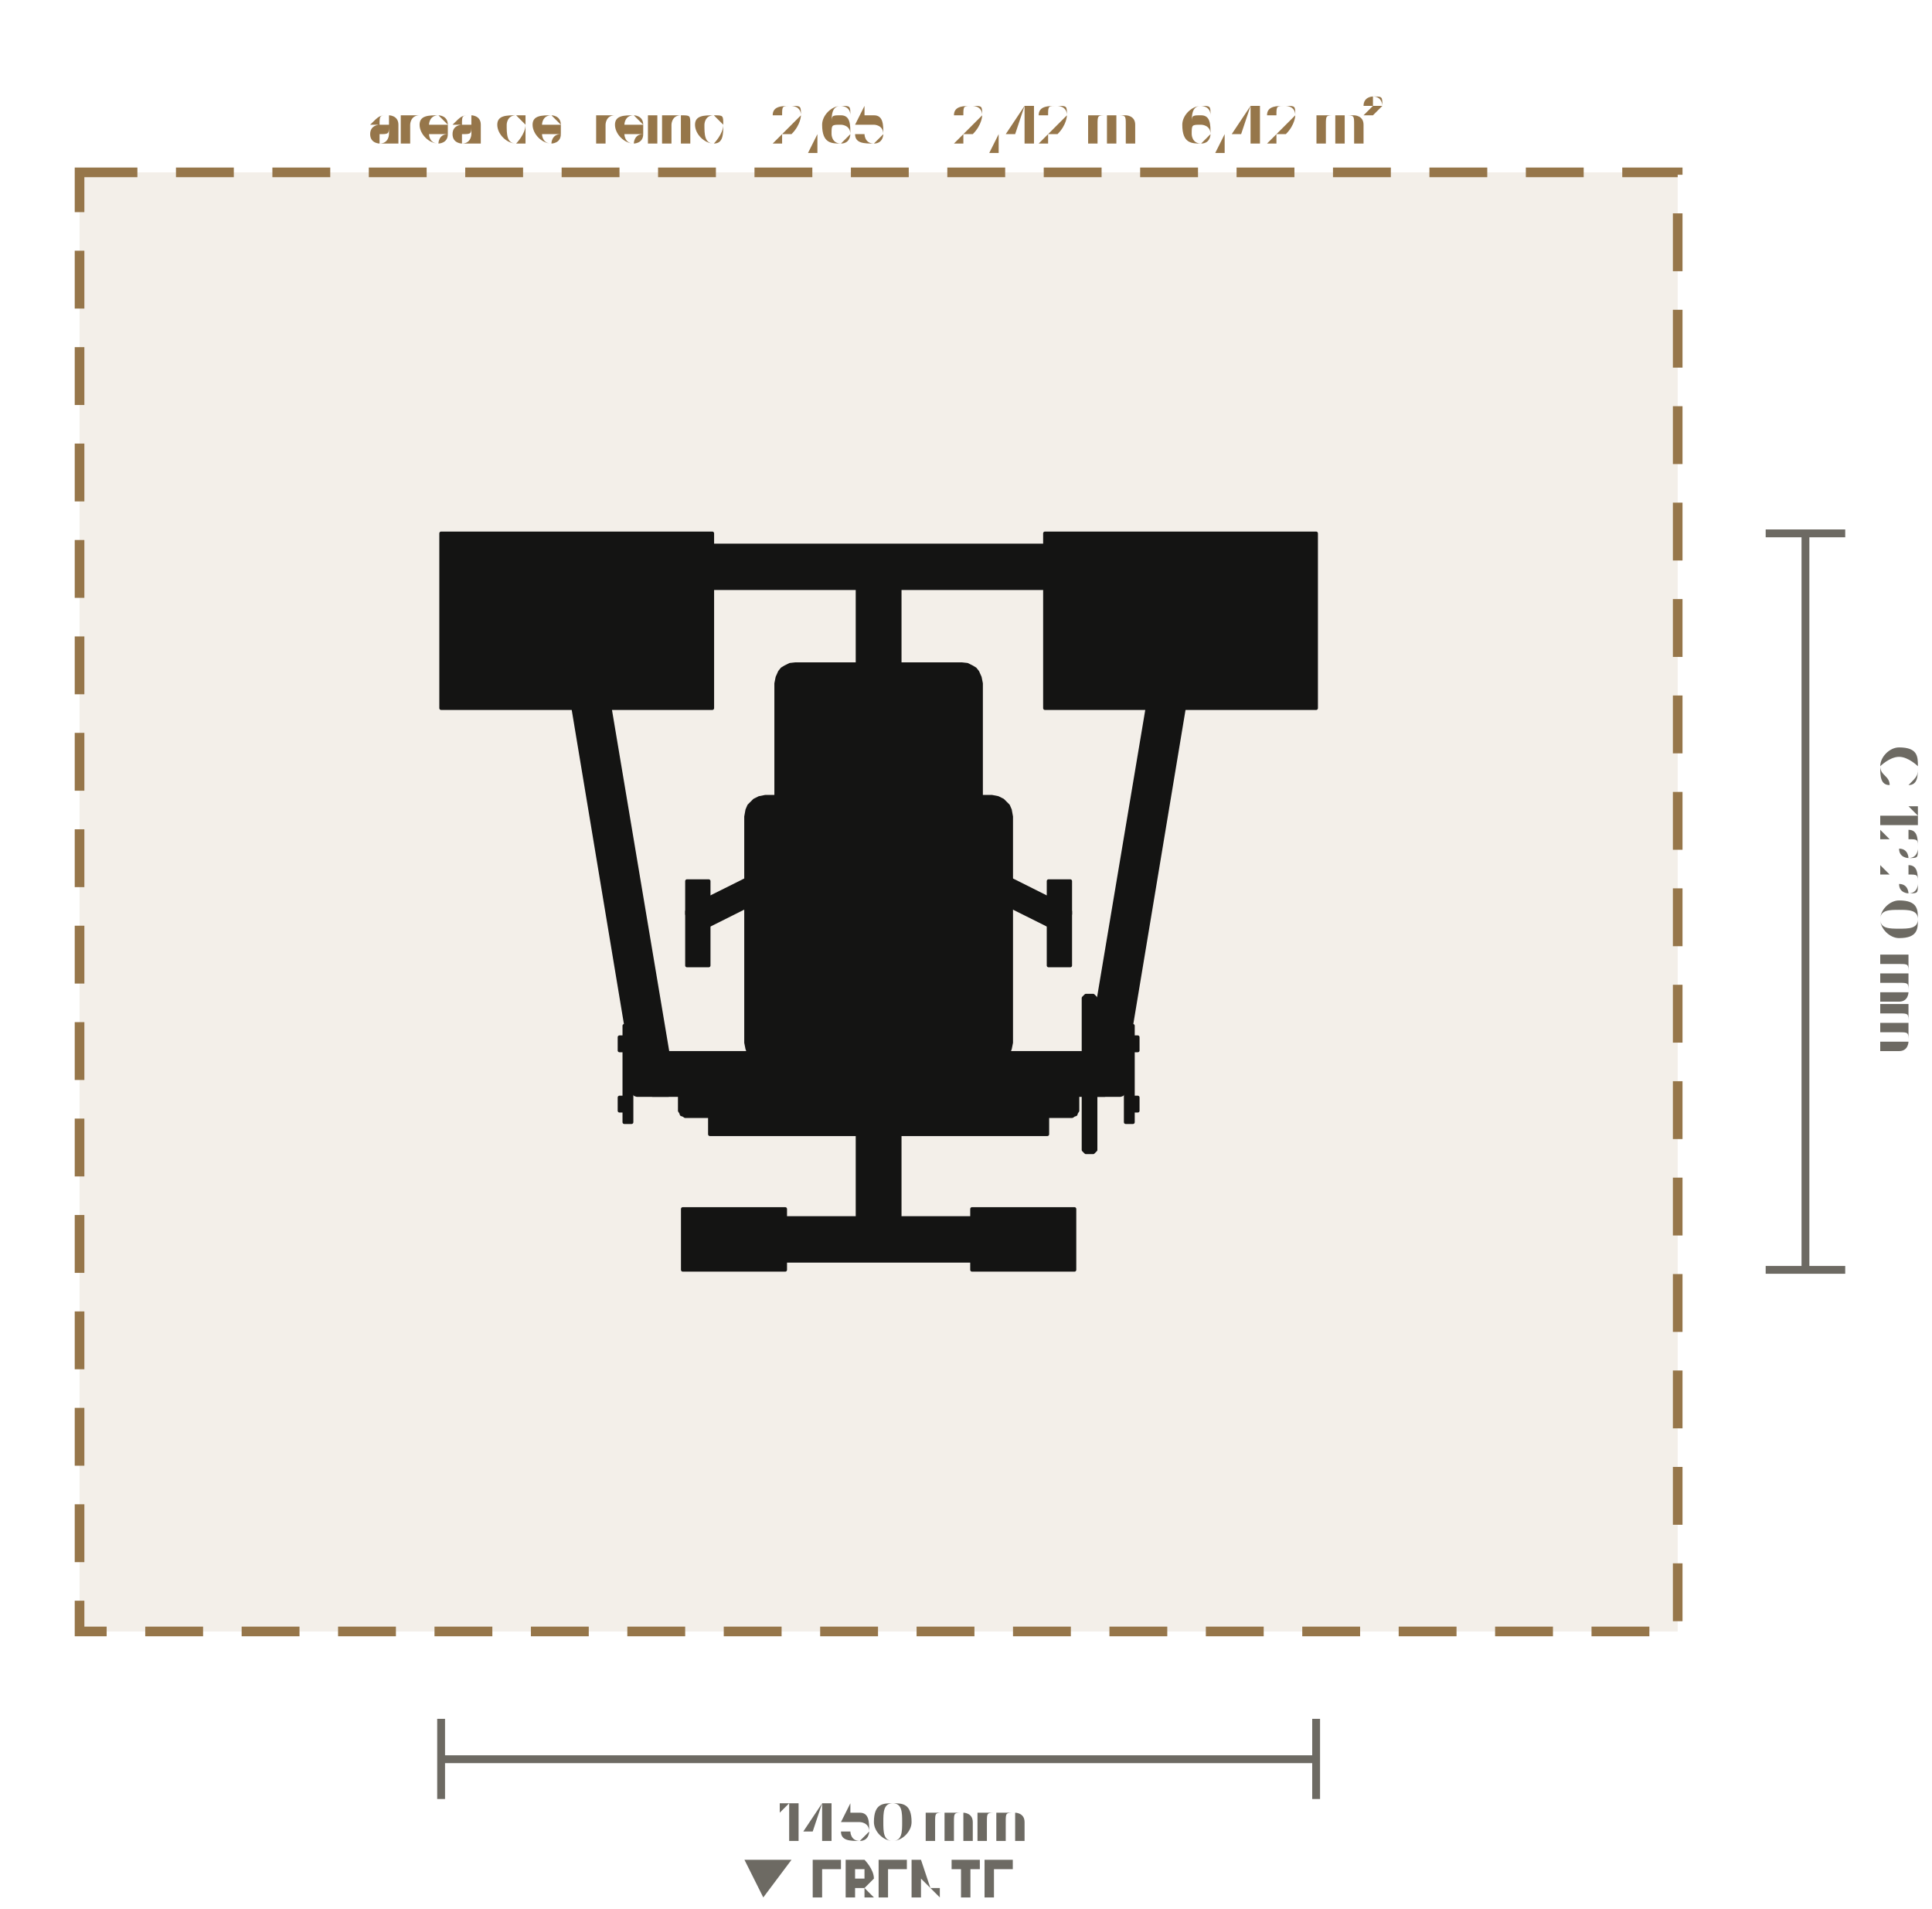
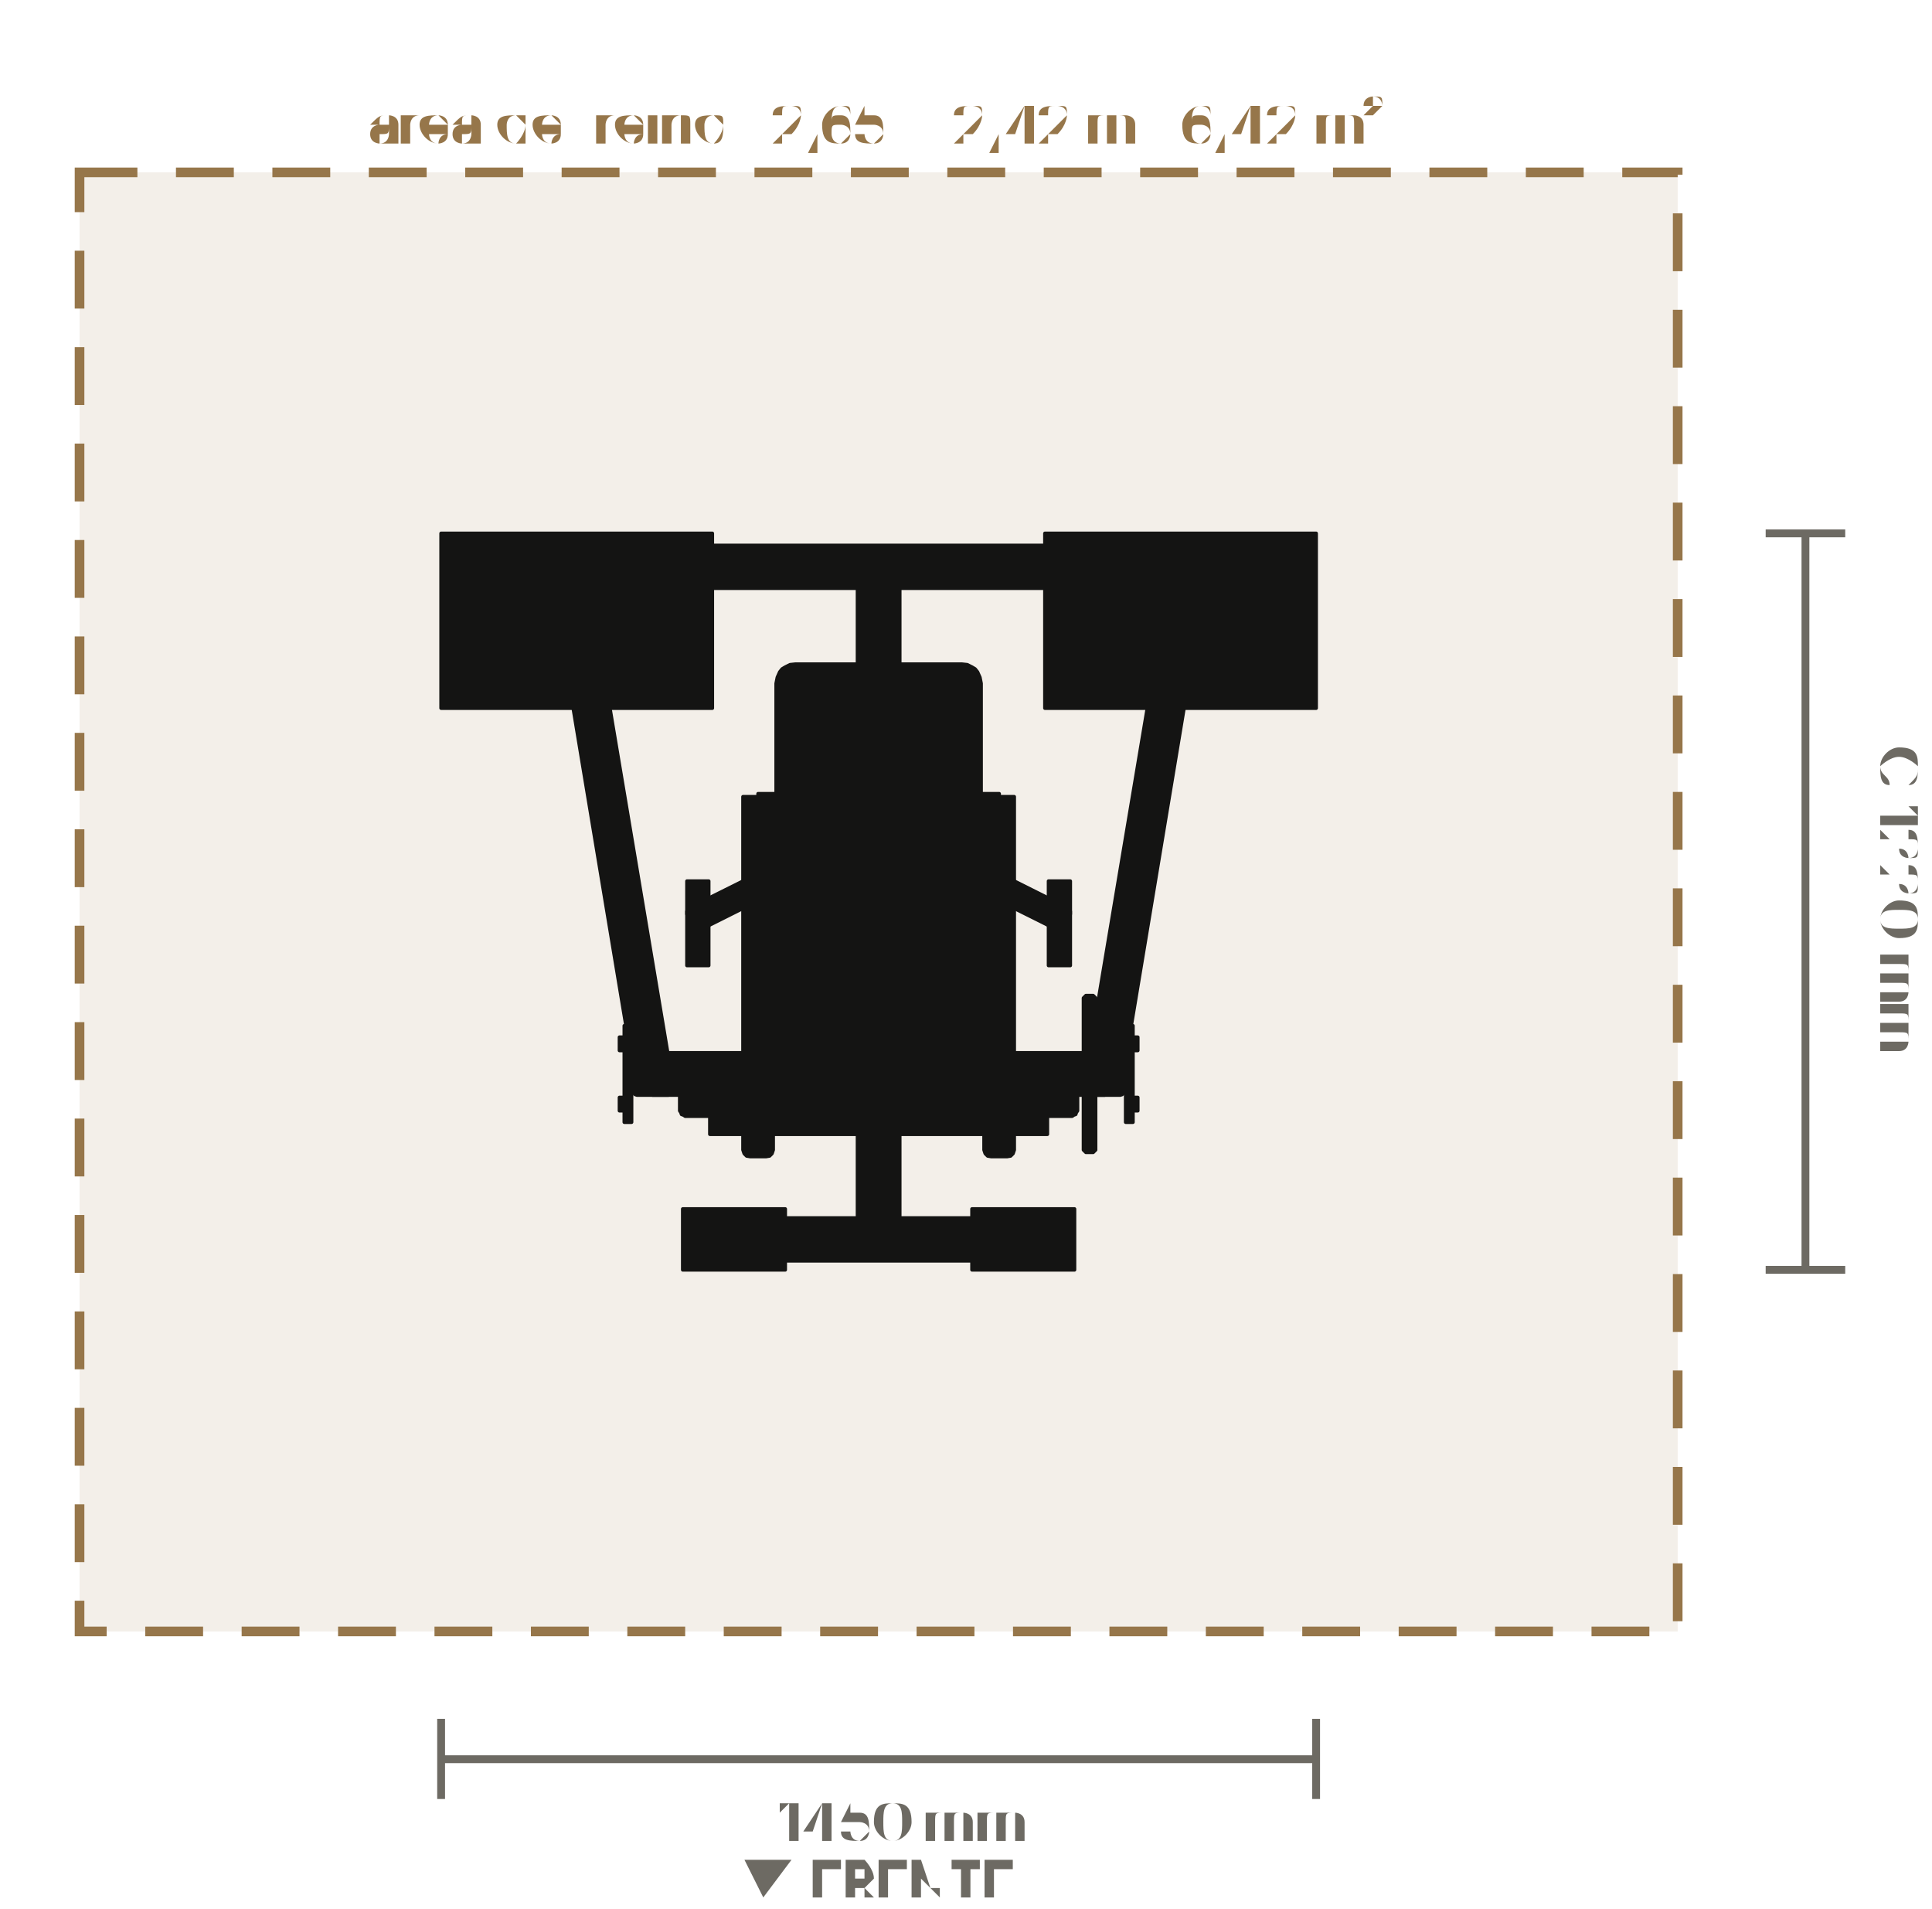
<svg xmlns="http://www.w3.org/2000/svg" viewBox="-1.458 -1.496 3.206 3.167" role="img" aria-label="Planta do Cadeira Extensora Iso-Lateral (LD-B033): 1452 × 1221 mm, com 60 cm de área de treino em volta" data-equipment="LD-B033" data-unit="m">
  <rect class="eq-zone" x="-1.326" y="-1.21" width="2.652" height="2.421" style="fill:#96764a;fill-opacity:.12;stroke:#96764a;stroke-width:0.016;stroke-dasharray:0.096 0.064" />
  <text class="eq-zone-label" x="0" y="-1.258" style="font-family:Barlow,Inter,Arial,sans-serif;font-size:0.091px;fill:#96764a;text-anchor:middle">área de treino · 2,65 × 2,42 m · 6,42 m²</text>
  <g class="eq-parts">
    <polygon class="eq-part" points="-0.701,-0.591 0.701,-0.591 0.701,-0.52 -0.701,-0.52" style="fill:#141413;stroke:#141413;stroke-width:0.006;stroke-linejoin:round" />
    <polygon class="eq-part" points="-0.035,-0.555 0.035,-0.555 0.035,0.56 -0.035,0.56" style="fill:#141413;stroke:#141413;stroke-width:0.006;stroke-linejoin:round" />
    <polygon class="eq-part" points="-0.3,0.525 0.3,0.525 0.3,0.596 -0.3,0.596" style="fill:#141413;stroke:#141413;stroke-width:0.006;stroke-linejoin:round" />
    <polygon class="eq-part" points="-0.696,-0.606 -0.526,-0.606 -0.526,-0.505 -0.696,-0.505" style="fill:#141413;stroke:#141413;stroke-width:0.006;stroke-linejoin:round" />
    <polygon class="eq-part" points="-0.325,0.51 -0.155,0.51 -0.155,0.611 -0.325,0.611" style="fill:#141413;stroke:#141413;stroke-width:0.006;stroke-linejoin:round" />
    <polygon class="eq-part" points="0.526,-0.606 0.696,-0.606 0.696,-0.505 0.526,-0.505" style="fill:#141413;stroke:#141413;stroke-width:0.006;stroke-linejoin:round" />
    <polygon class="eq-part" points="0.155,0.51 0.325,0.51 0.325,0.611 0.155,0.611" style="fill:#141413;stroke:#141413;stroke-width:0.006;stroke-linejoin:round" />
    <polygon class="eq-part" points="-0.701,-0.586 -0.671,-0.586 -0.671,-0.345 -0.701,-0.345" style="fill:#141413;stroke:#141413;stroke-width:0.006;stroke-linejoin:round" />
    <polygon class="eq-part" points="-0.331,-0.586 -0.301,-0.586 -0.301,-0.345 -0.331,-0.345" style="fill:#141413;stroke:#141413;stroke-width:0.006;stroke-linejoin:round" />
    <polygon class="eq-part" points="-0.701,-0.586 -0.301,-0.586 -0.301,-0.345 -0.701,-0.345" style="fill:#141413;stroke:#141413;stroke-width:0.006;stroke-linejoin:round" />
    <polygon class="eq-part" points="-0.701,-0.586 -0.301,-0.586 -0.301,-0.345 -0.701,-0.345" style="fill:#141413;stroke:#141413;stroke-width:0.006;stroke-linejoin:round" />
    <polygon class="eq-part" points="-0.726,-0.611 -0.276,-0.611 -0.276,-0.321 -0.726,-0.321" style="fill:#141413;stroke:#141413;stroke-width:0.006;stroke-linejoin:round" />
    <polygon class="eq-part" points="-0.581,-0.345 -0.421,-0.345 -0.421,-0.342 -0.581,-0.342" style="fill:#141413;stroke:#141413;stroke-width:0.006;stroke-linejoin:round" />
    <polygon class="eq-part" points="-0.591,-0.466 -0.591,-0.468 -0.59,-0.47 -0.588,-0.473 -0.586,-0.474 -0.583,-0.475 -0.581,-0.475 -0.578,-0.475 -0.576,-0.474 -0.574,-0.473 -0.572,-0.47 -0.571,-0.468 -0.571,-0.466 -0.571,-0.463 -0.572,-0.461 -0.574,-0.458 -0.576,-0.457 -0.578,-0.456 -0.581,-0.456 -0.583,-0.456 -0.586,-0.457 -0.588,-0.458 -0.59,-0.461 -0.591,-0.463" style="fill:#141413;stroke:#141413;stroke-width:0.006;stroke-linejoin:round" />
    <polygon class="eq-part" points="-0.431,-0.466 -0.43,-0.468 -0.429,-0.47 -0.428,-0.473 -0.426,-0.474 -0.423,-0.475 -0.421,-0.475 -0.418,-0.475 -0.416,-0.474 -0.414,-0.473 -0.412,-0.47 -0.411,-0.468 -0.411,-0.466 -0.411,-0.463 -0.412,-0.461 -0.414,-0.458 -0.416,-0.457 -0.418,-0.456 -0.421,-0.456 -0.423,-0.456 -0.426,-0.457 -0.428,-0.458 -0.429,-0.461 -0.43,-0.463" style="fill:#141413;stroke:#141413;stroke-width:0.006;stroke-linejoin:round" />
    <polygon class="eq-part" points="-0.631,-0.545 -0.371,-0.545 -0.371,-0.386 -0.631,-0.386" style="fill:#141413;stroke:#141413;stroke-width:0.006;stroke-linejoin:round" />
    <polygon class="eq-part" points="-0.631,-0.545 -0.371,-0.545 -0.371,-0.386 -0.631,-0.386" style="fill:#141413;stroke:#141413;stroke-width:0.006;stroke-linejoin:round" />
    <polygon class="eq-part" points="-0.505,-0.466 -0.505,-0.467 -0.504,-0.468 -0.504,-0.468 -0.503,-0.469 -0.502,-0.469 -0.501,-0.469 -0.5,-0.469 -0.499,-0.469 -0.498,-0.468 -0.497,-0.468 -0.497,-0.467 -0.497,-0.466 -0.497,-0.465 -0.497,-0.464 -0.498,-0.463 -0.499,-0.462 -0.5,-0.462 -0.501,-0.462 -0.502,-0.462 -0.503,-0.462 -0.504,-0.463 -0.504,-0.464 -0.505,-0.465" style="fill:#141413;stroke:#141413;stroke-width:0.006;stroke-linejoin:round" />
    <polygon class="eq-part" points="-0.621,-0.53 -0.381,-0.53 -0.381,-0.401 -0.621,-0.401" style="fill:#141413;stroke:#141413;stroke-width:0.006;stroke-linejoin:round" />
    <polygon class="eq-part" points="-0.621,-0.53 -0.381,-0.53 -0.381,-0.401 -0.621,-0.401" style="fill:#141413;stroke:#141413;stroke-width:0.006;stroke-linejoin:round" />
    <polygon class="eq-part" points="-0.621,-0.53 -0.381,-0.53 -0.381,-0.401 -0.621,-0.401" style="fill:#141413;stroke:#141413;stroke-width:0.006;stroke-linejoin:round" />
    <polygon class="eq-part" points="-0.621,-0.53 -0.381,-0.53 -0.381,-0.401 -0.621,-0.401" style="fill:#141413;stroke:#141413;stroke-width:0.006;stroke-linejoin:round" />
    <polygon class="eq-part" points="-0.621,-0.53 -0.381,-0.53 -0.381,-0.401 -0.621,-0.401" style="fill:#141413;stroke:#141413;stroke-width:0.006;stroke-linejoin:round" />
    <polygon class="eq-part" points="-0.621,-0.53 -0.381,-0.53 -0.381,-0.401 -0.621,-0.401" style="fill:#141413;stroke:#141413;stroke-width:0.006;stroke-linejoin:round" />
    <polygon class="eq-part" points="-0.621,-0.53 -0.381,-0.53 -0.381,-0.401 -0.621,-0.401" style="fill:#141413;stroke:#141413;stroke-width:0.006;stroke-linejoin:round" />
    <polygon class="eq-part" points="-0.621,-0.53 -0.381,-0.53 -0.381,-0.401 -0.621,-0.401" style="fill:#141413;stroke:#141413;stroke-width:0.006;stroke-linejoin:round" />
    <polygon class="eq-part" points="-0.621,-0.53 -0.381,-0.53 -0.381,-0.401 -0.621,-0.401" style="fill:#141413;stroke:#141413;stroke-width:0.006;stroke-linejoin:round" />
    <polygon class="eq-part" points="-0.507,-0.466 -0.507,-0.467 -0.506,-0.469 -0.505,-0.47 -0.504,-0.471 -0.502,-0.471 -0.501,-0.471 -0.499,-0.471 -0.498,-0.471 -0.497,-0.47 -0.496,-0.469 -0.495,-0.467 -0.495,-0.466 -0.495,-0.464 -0.496,-0.463 -0.497,-0.461 -0.498,-0.46 -0.499,-0.46 -0.501,-0.46 -0.502,-0.46 -0.504,-0.46 -0.505,-0.461 -0.506,-0.463 -0.507,-0.464" style="fill:#141413;stroke:#141413;stroke-width:0.006;stroke-linejoin:round" />
    <polygon class="eq-part" points="-0.507,-0.42 -0.495,-0.42 -0.495,-0.35 -0.507,-0.35" style="fill:#141413;stroke:#141413;stroke-width:0.006;stroke-linejoin:round" />
    <polygon class="eq-part" points="-0.671,-0.586 -0.331,-0.586 -0.331,-0.574 -0.671,-0.574" style="fill:#141413;stroke:#141413;stroke-width:0.006;stroke-linejoin:round" />
    <polygon class="eq-part" points="0.301,-0.586 0.331,-0.586 0.331,-0.345 0.301,-0.345" style="fill:#141413;stroke:#141413;stroke-width:0.006;stroke-linejoin:round" />
    <polygon class="eq-part" points="0.671,-0.586 0.701,-0.586 0.701,-0.345 0.671,-0.345" style="fill:#141413;stroke:#141413;stroke-width:0.006;stroke-linejoin:round" />
    <polygon class="eq-part" points="0.301,-0.586 0.701,-0.586 0.701,-0.345 0.301,-0.345" style="fill:#141413;stroke:#141413;stroke-width:0.006;stroke-linejoin:round" />
    <polygon class="eq-part" points="0.301,-0.586 0.701,-0.586 0.701,-0.345 0.301,-0.345" style="fill:#141413;stroke:#141413;stroke-width:0.006;stroke-linejoin:round" />
    <polygon class="eq-part" points="0.276,-0.611 0.726,-0.611 0.726,-0.321 0.276,-0.321" style="fill:#141413;stroke:#141413;stroke-width:0.006;stroke-linejoin:round" />
    <polygon class="eq-part" points="0.421,-0.345 0.581,-0.345 0.581,-0.342 0.421,-0.342" style="fill:#141413;stroke:#141413;stroke-width:0.006;stroke-linejoin:round" />
    <polygon class="eq-part" points="0.411,-0.466 0.411,-0.468 0.412,-0.47 0.414,-0.473 0.416,-0.474 0.418,-0.475 0.421,-0.475 0.423,-0.475 0.426,-0.474 0.428,-0.473 0.429,-0.47 0.43,-0.468 0.431,-0.466 0.43,-0.463 0.429,-0.461 0.428,-0.458 0.426,-0.457 0.423,-0.456 0.421,-0.456 0.418,-0.456 0.416,-0.457 0.414,-0.458 0.412,-0.461 0.411,-0.463" style="fill:#141413;stroke:#141413;stroke-width:0.006;stroke-linejoin:round" />
    <polygon class="eq-part" points="0.571,-0.466 0.571,-0.468 0.572,-0.47 0.574,-0.473 0.576,-0.474 0.578,-0.475 0.581,-0.475 0.583,-0.475 0.586,-0.474 0.588,-0.473 0.59,-0.47 0.591,-0.468 0.591,-0.466 0.591,-0.463 0.59,-0.461 0.588,-0.458 0.586,-0.457 0.583,-0.456 0.581,-0.456 0.578,-0.456 0.576,-0.457 0.574,-0.458 0.572,-0.461 0.571,-0.463" style="fill:#141413;stroke:#141413;stroke-width:0.006;stroke-linejoin:round" />
    <polygon class="eq-part" points="0.371,-0.545 0.631,-0.545 0.631,-0.386 0.371,-0.386" style="fill:#141413;stroke:#141413;stroke-width:0.006;stroke-linejoin:round" />
    <polygon class="eq-part" points="0.371,-0.545 0.631,-0.545 0.631,-0.386 0.371,-0.386" style="fill:#141413;stroke:#141413;stroke-width:0.006;stroke-linejoin:round" />
    <polygon class="eq-part" points="0.497,-0.466 0.497,-0.467 0.497,-0.468 0.498,-0.468 0.499,-0.469 0.5,-0.469 0.501,-0.469 0.502,-0.469 0.503,-0.469 0.504,-0.468 0.504,-0.468 0.505,-0.467 0.505,-0.466 0.505,-0.465 0.504,-0.464 0.504,-0.463 0.503,-0.462 0.502,-0.462 0.501,-0.462 0.5,-0.462 0.499,-0.462 0.498,-0.463 0.497,-0.464 0.497,-0.465" style="fill:#141413;stroke:#141413;stroke-width:0.006;stroke-linejoin:round" />
    <polygon class="eq-part" points="0.381,-0.53 0.621,-0.53 0.621,-0.401 0.381,-0.401" style="fill:#141413;stroke:#141413;stroke-width:0.006;stroke-linejoin:round" />
    <polygon class="eq-part" points="0.381,-0.53 0.621,-0.53 0.621,-0.401 0.381,-0.401" style="fill:#141413;stroke:#141413;stroke-width:0.006;stroke-linejoin:round" />
    <polygon class="eq-part" points="0.381,-0.53 0.621,-0.53 0.621,-0.401 0.381,-0.401" style="fill:#141413;stroke:#141413;stroke-width:0.006;stroke-linejoin:round" />
    <polygon class="eq-part" points="0.381,-0.53 0.621,-0.53 0.621,-0.401 0.381,-0.401" style="fill:#141413;stroke:#141413;stroke-width:0.006;stroke-linejoin:round" />
    <polygon class="eq-part" points="0.381,-0.53 0.621,-0.53 0.621,-0.401 0.381,-0.401" style="fill:#141413;stroke:#141413;stroke-width:0.006;stroke-linejoin:round" />
    <polygon class="eq-part" points="0.381,-0.53 0.621,-0.53 0.621,-0.401 0.381,-0.401" style="fill:#141413;stroke:#141413;stroke-width:0.006;stroke-linejoin:round" />
    <polygon class="eq-part" points="0.381,-0.53 0.621,-0.53 0.621,-0.401 0.381,-0.401" style="fill:#141413;stroke:#141413;stroke-width:0.006;stroke-linejoin:round" />
    <polygon class="eq-part" points="0.381,-0.53 0.621,-0.53 0.621,-0.401 0.381,-0.401" style="fill:#141413;stroke:#141413;stroke-width:0.006;stroke-linejoin:round" />
    <polygon class="eq-part" points="0.381,-0.53 0.621,-0.53 0.621,-0.401 0.381,-0.401" style="fill:#141413;stroke:#141413;stroke-width:0.006;stroke-linejoin:round" />
    <polygon class="eq-part" points="0.495,-0.466 0.495,-0.467 0.496,-0.469 0.497,-0.47 0.498,-0.471 0.499,-0.471 0.501,-0.471 0.502,-0.471 0.504,-0.471 0.505,-0.47 0.506,-0.469 0.507,-0.467 0.507,-0.466 0.507,-0.464 0.506,-0.463 0.505,-0.461 0.504,-0.46 0.502,-0.46 0.501,-0.46 0.499,-0.46 0.498,-0.46 0.497,-0.461 0.496,-0.463 0.495,-0.464" style="fill:#141413;stroke:#141413;stroke-width:0.006;stroke-linejoin:round" />
    <polygon class="eq-part" points="0.495,-0.42 0.507,-0.42 0.507,-0.35 0.495,-0.35" style="fill:#141413;stroke:#141413;stroke-width:0.006;stroke-linejoin:round" />
    <polygon class="eq-part" points="0.331,-0.586 0.671,-0.586 0.671,-0.574 0.331,-0.574" style="fill:#141413;stroke:#141413;stroke-width:0.006;stroke-linejoin:round" />
    <polygon class="eq-part" points="-0.035,0.023 -0.035,0.02 -0.033,0.017 -0.032,0.015 -0.029,0.013 -0.026,0.012 -0.023,0.011 0.023,0.011 0.026,0.012 0.029,0.013 0.032,0.015 0.033,0.017 0.035,0.02 0.035,0.023 0.035,0.069 0.035,0.072 0.033,0.075 0.032,0.078 0.029,0.08 0.026,0.081 0.023,0.081 -0.023,0.081 -0.026,0.081 -0.029,0.08 -0.032,0.078 -0.033,0.075 -0.035,0.072 -0.035,0.069" style="fill:#141413;stroke:#141413;stroke-width:0.006;stroke-linejoin:round" />
    <polygon class="eq-part" points="0.035,0.024 0.047,0.024 0.047,0.069 0.035,0.069" style="fill:#141413;stroke:#141413;stroke-width:0.006;stroke-linejoin:round" />
    <polygon class="eq-part" points="0.033,0.046 0.033,0.044 0.033,0.043 0.033,0.041 0.034,0.04 0.034,0.04 0.035,0.039 0.115,0.039 0.116,0.04 0.116,0.04 0.117,0.041 0.117,0.043 0.117,0.044 0.117,0.046 0.117,0.048 0.117,0.05 0.117,0.051 0.116,0.052 0.116,0.053 0.115,0.053 0.035,0.053 0.034,0.053 0.034,0.052 0.033,0.051 0.033,0.05 0.033,0.048" style="fill:#141413;stroke:#141413;stroke-width:0.006;stroke-linejoin:round" />
    <polygon class="eq-part" points="-0.22,-0.141 -0.218,-0.152 -0.215,-0.159 -0.21,-0.164 -0.206,-0.168 -0.198,-0.172 -0.188,-0.174 0.188,-0.174 0.198,-0.172 0.206,-0.168 0.21,-0.164 0.215,-0.159 0.218,-0.152 0.22,-0.141 0.22,0.234 0.218,0.244 0.215,0.252 0.21,0.257 0.206,0.261 0.198,0.265 0.188,0.266 -0.188,0.266 -0.198,0.265 -0.206,0.261 -0.21,0.257 -0.215,0.252 -0.218,0.244 -0.22,0.234" style="fill:#141413;stroke:#141413;stroke-width:0.006;stroke-linejoin:round" />
    <polygon class="eq-part" points="-0.17,-0.362 -0.168,-0.372 -0.164,-0.381 -0.16,-0.386 -0.155,-0.389 -0.147,-0.393 -0.138,-0.394 0.138,-0.394 0.147,-0.393 0.155,-0.389 0.16,-0.386 0.164,-0.381 0.168,-0.372 0.17,-0.362 0.17,-0.174 0.168,-0.165 0.164,-0.155 0.16,-0.151 0.155,-0.147 0.147,-0.143 0.138,-0.142 -0.138,-0.142 -0.147,-0.143 -0.155,-0.147 -0.16,-0.151 -0.164,-0.155 -0.168,-0.165 -0.17,-0.174" style="fill:#141413;stroke:#141413;stroke-width:0.006;stroke-linejoin:round" />
    <polygon class="eq-part" points="-0.03,-0.393 -0.028,-0.399 -0.024,-0.403 -0.018,-0.405 0.018,-0.405 0.024,-0.403 0.028,-0.399 0.03,-0.393 0.03,-0.216 0.028,-0.21 0.024,-0.205 0.018,-0.204 -0.018,-0.204 -0.024,-0.205 -0.028,-0.21 -0.03,-0.216" style="fill:#141413;stroke:#141413;stroke-width:0.006;stroke-linejoin:round" />
+     <polygon class="eq-part" points="-0.225,-0.174 -0.175,-0.174 -0.175,0.412 -0.177,0.418 -0.181,0.422 -0.187,0.423 -0.213,0.423 -0.219,0.422 -0.223,0.418 -0.225,0.412" style="fill:#141413;stroke:#141413;stroke-width:0.006;stroke-linejoin:round" />
+     <polygon class="eq-part" points="0.175,-0.174 0.225,-0.174 0.225,0.412 0.223,0.418 0.219,0.422 0.213,0.423 0.187,0.423 0.181,0.422 0.177,0.418 0.175,0.412" style="fill:#141413;stroke:#141413;stroke-width:0.006;stroke-linejoin:round" />
+     <polygon class="eq-part" points="-0.2,-0.179 0.2,-0.179 0.2,-0.129 -0.2,-0.129" style="fill:#141413;stroke:#141413;stroke-width:0.006;stroke-linejoin:round" />
    <polygon class="eq-part" points="-0.318,0.018 -0.318,0.016 -0.317,0.014 -0.317,0.013 -0.315,0.011 -0.203,-0.045 -0.201,-0.045 -0.199,-0.045 -0.197,-0.044 -0.196,-0.043 -0.194,-0.041 -0.193,-0.039 -0.183,-0.02 -0.182,-0.018 -0.182,-0.016 -0.182,-0.013 -0.183,-0.012 -0.183,-0.01 -0.185,-0.009 -0.297,0.047 -0.299,0.048 -0.301,0.048 -0.303,0.047 -0.304,0.045 -0.306,0.044 -0.307,0.042 -0.317,0.023 -0.318,0.021" style="fill:#141413;stroke:#141413;stroke-width:0.006;stroke-linejoin:round" />
    <polygon class="eq-part" points="-0.318,-0.034 -0.282,-0.034 -0.282,0.106 -0.318,0.106" style="fill:#141413;stroke:#141413;stroke-width:0.006;stroke-linejoin:round" />
    <polygon class="eq-part" points="0.182,-0.016 0.182,-0.018 0.183,-0.02 0.193,-0.039 0.194,-0.041 0.196,-0.043 0.197,-0.044 0.199,-0.045 0.201,-0.045 0.203,-0.045 0.315,0.011 0.317,0.013 0.317,0.014 0.318,0.016 0.318,0.018 0.318,0.021 0.317,0.023 0.307,0.042 0.306,0.044 0.304,0.045 0.303,0.047 0.301,0.048 0.299,0.048 0.297,0.047 0.185,-0.009 0.183,-0.01 0.183,-0.012 0.182,-0.013" style="fill:#141413;stroke:#141413;stroke-width:0.006;stroke-linejoin:round" />
    <polygon class="eq-part" points="0.282,-0.034 0.318,-0.034 0.318,0.106 0.282,0.106" style="fill:#141413;stroke:#141413;stroke-width:0.006;stroke-linejoin:round" />
    <polygon class="eq-part" points="-0.04,0.246 0.04,0.246 0.04,0.326 -0.04,0.326" style="fill:#141413;stroke:#141413;stroke-width:0.006;stroke-linejoin:round" />
    <polygon class="eq-part" points="0.34,0.16 0.344,0.156 0.356,0.156 0.36,0.16 0.36,0.412 0.356,0.416 0.344,0.416 0.34,0.412" style="fill:#141413;stroke:#141413;stroke-width:0.006;stroke-linejoin:round" />
    <polygon class="eq-part" points="0.27,0.268 0.27,0.265 0.272,0.262 0.274,0.26 0.276,0.258 0.279,0.257 0.282,0.256 0.318,0.256 0.321,0.257 0.324,0.258 0.327,0.26 0.328,0.262 0.33,0.265 0.33,0.268 0.33,0.344 0.33,0.347 0.328,0.35 0.327,0.353 0.324,0.354 0.321,0.356 0.318,0.356 0.282,0.356 0.279,0.356 0.276,0.354 0.274,0.353 0.272,0.35 0.27,0.347 0.27,0.344" style="fill:#141413;stroke:#141413;stroke-width:0.006;stroke-linejoin:round" />
    <polygon class="eq-part" points="-0.33,0.268 -0.33,0.265 -0.328,0.262 -0.327,0.26 -0.324,0.258 -0.321,0.257 -0.318,0.256 -0.282,0.256 -0.279,0.257 -0.276,0.258 -0.274,0.26 -0.272,0.262 -0.27,0.265 -0.27,0.268 -0.27,0.344 -0.27,0.347 -0.272,0.35 -0.274,0.353 -0.276,0.354 -0.279,0.356 -0.282,0.356 -0.318,0.356 -0.321,0.356 -0.324,0.354 -0.327,0.353 -0.328,0.35 -0.33,0.347 -0.33,0.344" style="fill:#141413;stroke:#141413;stroke-width:0.006;stroke-linejoin:round" />
    <polygon class="eq-part" points="-0.3,0.264 0.3,0.264 0.3,0.309 -0.3,0.309" style="fill:#141413;stroke:#141413;stroke-width:0.006;stroke-linejoin:round" />
    <polygon class="eq-part" points="-0.28,0.266 0.28,0.266 0.28,0.386 -0.28,0.386" style="fill:#141413;stroke:#141413;stroke-width:0.006;stroke-linejoin:round" />
    <polygon class="eq-part" points="0.34,0.263 0.34,0.26 0.342,0.257 0.344,0.255 0.346,0.253 0.349,0.252 0.352,0.251 0.398,0.251 0.401,0.252 0.404,0.253 0.406,0.255 0.408,0.257 0.41,0.26 0.41,0.263 0.41,0.309 0.41,0.312 0.408,0.315 0.406,0.318 0.404,0.32 0.401,0.321 0.398,0.321 0.352,0.321 0.349,0.321 0.346,0.32 0.344,0.318 0.342,0.315 0.34,0.312 0.34,0.309" style="fill:#141413;stroke:#141413;stroke-width:0.006;stroke-linejoin:round" />
    <polygon class="eq-part" points="-0.41,0.263 -0.41,0.26 -0.408,0.257 -0.406,0.255 -0.404,0.253 -0.401,0.252 -0.398,0.251 -0.352,0.251 -0.349,0.252 -0.346,0.253 -0.344,0.255 -0.342,0.257 -0.34,0.26 -0.34,0.263 -0.34,0.309 -0.34,0.312 -0.342,0.315 -0.344,0.318 -0.346,0.32 -0.349,0.321 -0.352,0.321 -0.398,0.321 -0.401,0.321 -0.404,0.32 -0.406,0.318 -0.408,0.315 -0.41,0.312 -0.41,0.309" style="fill:#141413;stroke:#141413;stroke-width:0.006;stroke-linejoin:round" />
    <polygon class="eq-part" points="-0.375,0.251 0.375,0.251 0.375,0.321 -0.375,0.321" style="fill:#141413;stroke:#141413;stroke-width:0.006;stroke-linejoin:round" />
    <polygon class="eq-part" points="0.41,0.206 0.422,0.206 0.422,0.366 0.41,0.366" style="fill:#141413;stroke:#141413;stroke-width:0.006;stroke-linejoin:round" />
    <polygon class="eq-part" points="0.422,0.225 0.43,0.225 0.43,0.247 0.422,0.247" style="fill:#141413;stroke:#141413;stroke-width:0.006;stroke-linejoin:round" />
    <polygon class="eq-part" points="0.422,0.325 0.43,0.325 0.43,0.347 0.422,0.347" style="fill:#141413;stroke:#141413;stroke-width:0.006;stroke-linejoin:round" />
    <polygon class="eq-part" points="-0.422,0.206 -0.41,0.206 -0.41,0.366 -0.422,0.366" style="fill:#141413;stroke:#141413;stroke-width:0.006;stroke-linejoin:round" />
    <polygon class="eq-part" points="-0.43,0.225 -0.422,0.225 -0.422,0.247 -0.43,0.247" style="fill:#141413;stroke:#141413;stroke-width:0.006;stroke-linejoin:round" />
    <polygon class="eq-part" points="-0.43,0.325 -0.422,0.325 -0.422,0.347 -0.43,0.347" style="fill:#141413;stroke:#141413;stroke-width:0.006;stroke-linejoin:round" />
    <polygon class="eq-part" points="0.345,0.281 0.471,-0.47 0.53,-0.461 0.405,0.291" style="fill:#141413;stroke:#141413;stroke-width:0.006;stroke-linejoin:round" />
    <polygon class="eq-part" points="-0.53,-0.461 -0.471,-0.47 -0.345,0.281 -0.405,0.291" style="fill:#141413;stroke:#141413;stroke-width:0.006;stroke-linejoin:round" />
  </g>
  <line class="eq-dim" x1="-0.726" y1="1.423" x2="0.726" y2="1.423" style="stroke:#6d6a63;stroke-width:0.013" />
  <line class="eq-dim" x1="-0.726" y1="1.356" x2="-0.726" y2="1.489" style="stroke:#6d6a63;stroke-width:0.013" />
  <line class="eq-dim" x1="0.726" y1="1.356" x2="0.726" y2="1.489" style="stroke:#6d6a63;stroke-width:0.013" />
  <text class="eq-text" x="0" y="1.556" style="font-family:Barlow,Inter,Arial,sans-serif;font-size:0.096px;fill:#6d6a63;text-anchor:middle">L 1450 mm</text>
  <line class="eq-dim" x1="1.538" y1="-0.611" x2="1.538" y2="0.611" style="stroke:#6d6a63;stroke-width:0.013" />
  <line class="eq-dim" x1="1.472" y1="-0.611" x2="1.604" y2="-0.611" style="stroke:#6d6a63;stroke-width:0.013" />
  <line class="eq-dim" x1="1.472" y1="0.611" x2="1.604" y2="0.611" style="stroke:#6d6a63;stroke-width:0.013" />
  <text class="eq-text" x="1.662" y="0" transform="rotate(90 1.6621 0)" style="font-family:Barlow,Inter,Arial,sans-serif;font-size:0.096px;fill:#6d6a63;text-anchor:middle">C 1220 mm</text>
  <text class="eq-text" x="0" y="1.652" style="font-family:Barlow,Inter,Arial,sans-serif;font-size:0.096px;fill:#6d6a63;text-anchor:middle;font-size:0.076px;letter-spacing:.1em">▼ FRENTE</text>
</svg>
